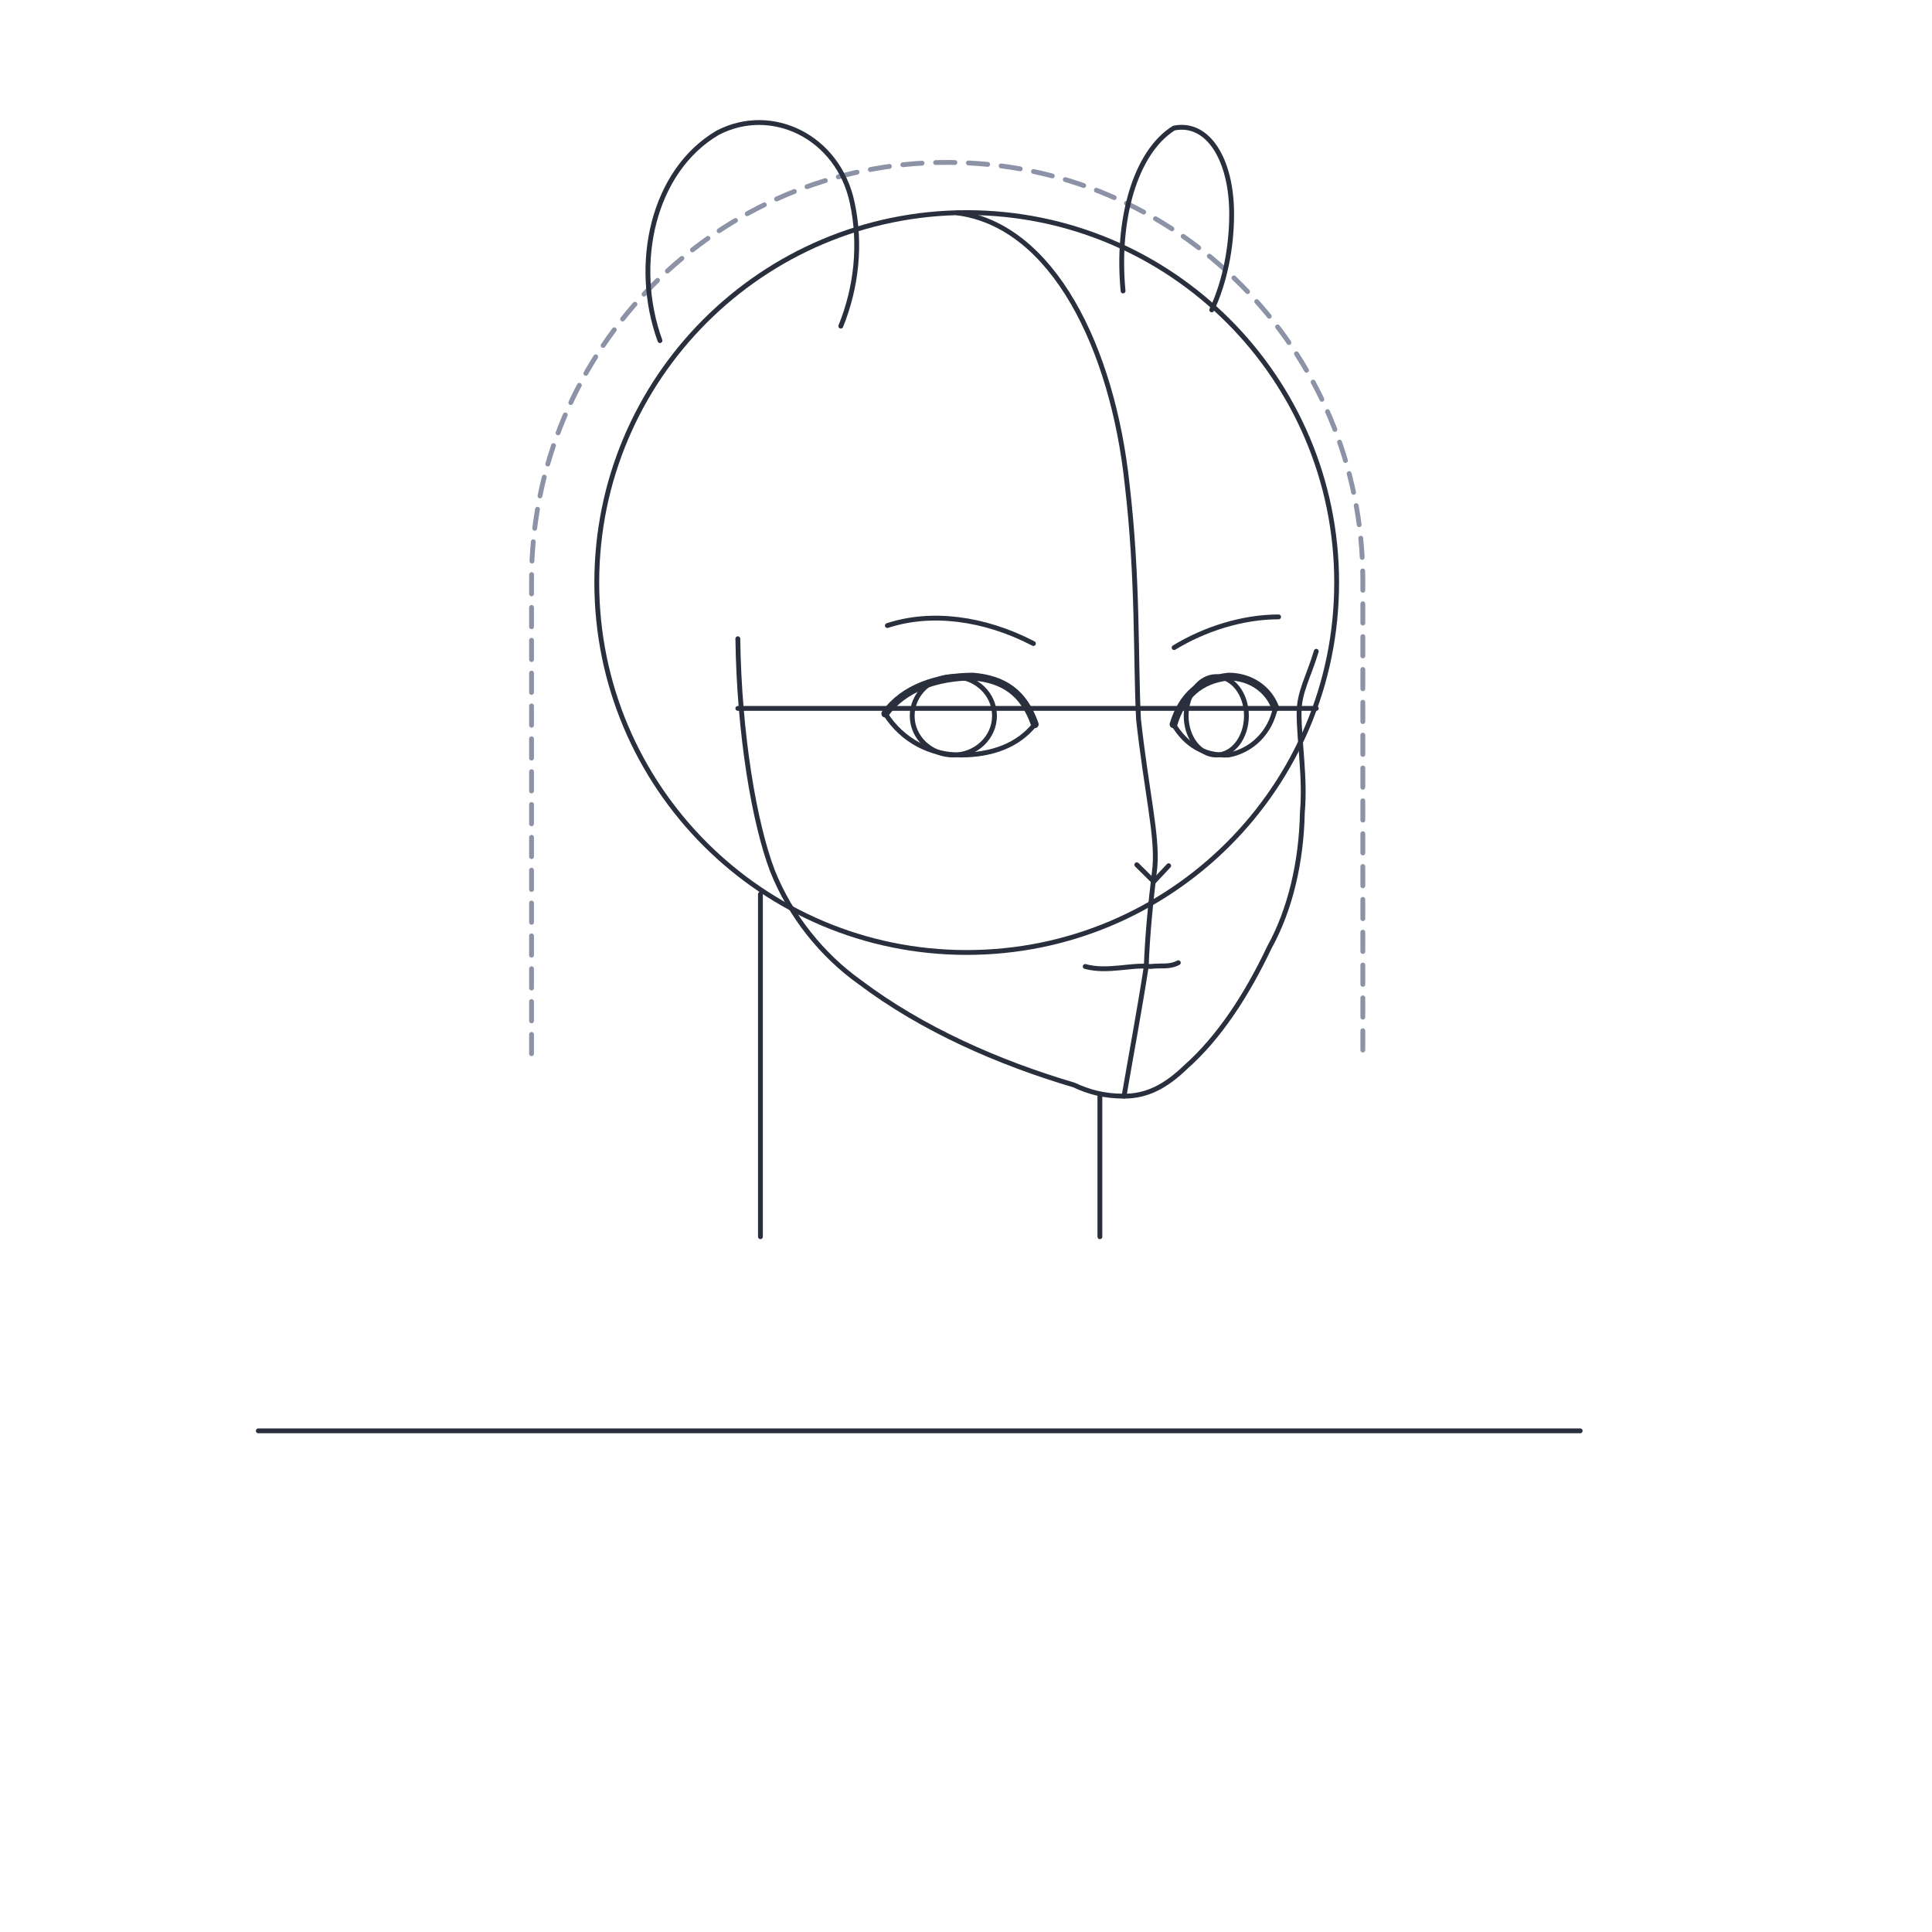
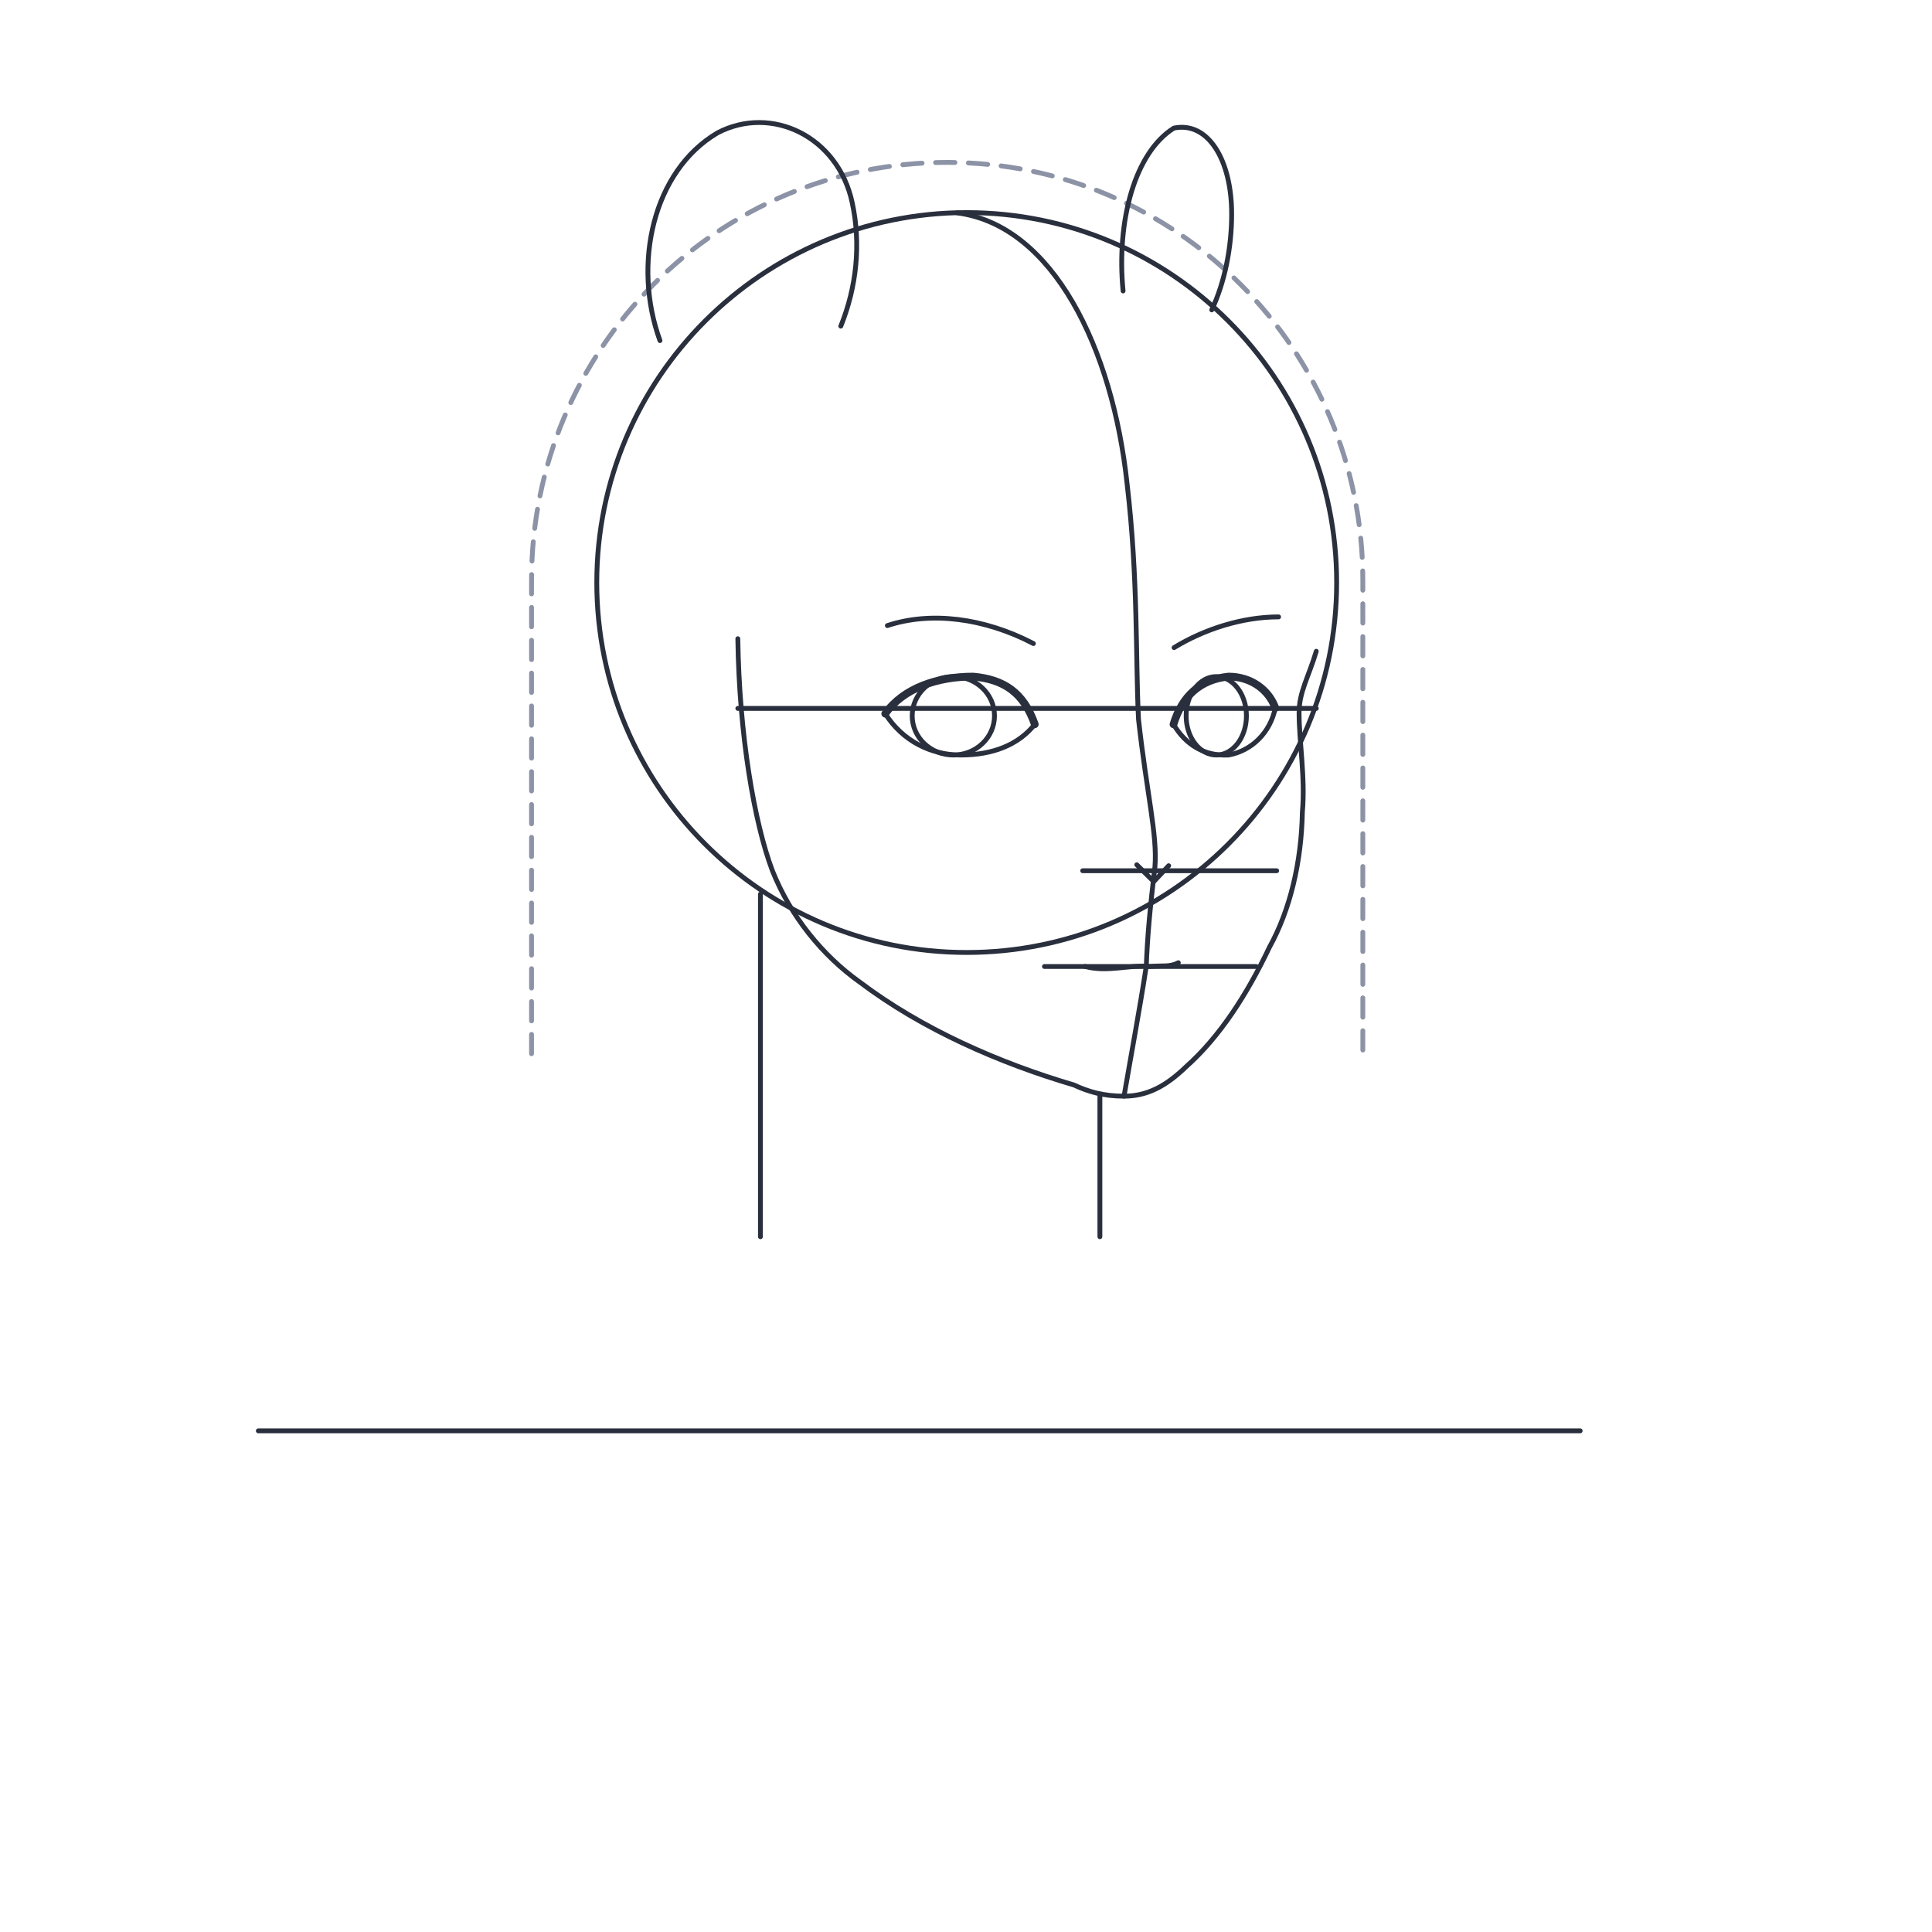
<svg xmlns="http://www.w3.org/2000/svg" width="1000" height="1000" viewBox="0 0 1000 1000">
  <g id="armature" fill="none" stroke="#2a2f3d" stroke-width="2.5" stroke-linecap="round" stroke-linejoin="round">
    <path id="hair-volume" d="M275.12 545.4 L275.12 300.333 C275.12 180.71 371.34 84.06 490.25 84.06 C608.69 84.06 705.4 180.71 705.4 300.333 L705.4 545.4" stroke="#8d93a6" stroke-dasharray="10 7" />
    <circle id="skull" cx="500.37" cy="301.52" r="191.48" />
    <path id="face-outline" d="M681.3 337.1 C677.25 350.6 672.4 358.2 672.4 368.9 C672.4 384.15 675.7 402.3 674.1 420.45 C673.6 446.2 667.8 470.9 657.05 490.3 C645.5 514.7 631.2 536.8 613.9 552.15 C603.3 562.4 593.6 567.37 581.8 567.37 C571.2 567.37 563.4 565.1 555.9 561.6 C517.3 550.2 477.6 532.9 445.1 508.4 C425.7 494.6 409.2 474.3 399.8 450.7 C390.4 425.9 382.6 380.2 381.9 330.6" />
    <path id="centre-line" d="M495.5 110.2 C545.1 116.7 575.9 180.3 583.4 250.6 C589.2 300.1 587.7 340.8 589.3 372.4 C593.6 410.9 599.1 432.2 597.8 448.6 C595.2 470.4 593.9 484.7 593.3 500.25 C589.6 524.1 585.4 546.3 581.8 567.37" />
-     <line id="eye-line" x1="381.9" y1="366.667" x2="681.3" y2="366.667" />
+     <line id="eye-level-line" x1="381.9" y1="366.667" x2="681.3" y2="366.667" />
+     <line id="nose-level-line" x1="560.4" y1="450.7" x2="660.8" y2="450.7" />
+     <line id="mouth-level-line" x1="540.6" y1="500.25" x2="650.2" y2="500.25" />
    <g id="eye-right">
      <path id="eye-opening-right" d="M458.2 369.4 C467.6 356.1 485.3 350.2 503.7 350.2 C519.4 351.6 529.8 358.3 535.6 374.9 C527.1 385.7 513.5 390.8 497.3 390.8 C481.9 390.8 467.2 383.6 458.2 369.4 Z" />
      <path id="lid-line-right" d="M458.2 369.4 C467.6 356.1 485.3 350.2 503.7 350.2 C519.4 351.6 529.8 358.3 535.6 374.9" stroke-width="4" />
      <ellipse id="iris-right" cx="493.45" cy="370.5" rx="21.3" ry="20.3" />
    </g>
    <g id="eye-left">
      <path id="eye-opening-left" d="M607.4 374.9 C611.8 360.3 621.2 351.7 635.9 350.2 C647.3 350.2 656.6 356.8 660.1 366.4 C657.5 379.2 647.9 388.6 635.9 390.8 C623.2 391.4 613.7 385.5 607.4 374.9 Z" />
      <path id="lid-line-left" d="M607.4 374.9 C611.8 360.3 621.2 351.7 635.9 350.2 C647.3 350.2 656.6 356.8 660.1 366.4" stroke-width="4" />
      <ellipse id="iris-left" cx="629.55" cy="370.5" rx="15.6" ry="20.3" />
    </g>
    <path id="brow-line-right" d="M459.3 323.8 C481.6 316.4 509.2 319.7 534.9 333.1" />
    <path id="brow-line-left" d="M607.7 335.2 C623.4 325.6 643.1 319.3 661.8 319.3" />
    <polyline id="nose-mark" points="588.4,447.6 597.2,456.3 604.9,448.1" />
    <path id="mouth-line" d="M561.7 500.25 C573.2 503.4 585.6 499.1 595.3 500.25 C601.8 499.6 605.4 500.7 609.9 498.3" />
    <path id="ear-right" d="M341.6 176.3 C327.2 136.8 337.9 88.4 371.5 68.7 C399.3 54.2 433.8 70.6 441.1 104.9 C445.7 126.2 443.4 148.5 435.2 168.8" />
    <path id="ear-left" d="M581.3 150.6 C577.8 114.2 587.4 78.9 607.6 66.3 C625.1 62.7 637.5 82.4 637.5 110.8 C637.5 128.3 633.9 146.1 627.2 160.4" />
    <g id="neck">
      <line id="neck-right" x1="393.6" y1="462.8" x2="393.6" y2="640.125" />
      <line id="neck-left" x1="569.3" y1="567.37" x2="569.3" y2="640.125" />
    </g>
    <line id="shoulder-line" x1="133.7" y1="740.6" x2="817.9" y2="740.6" />
  </g>
</svg>
